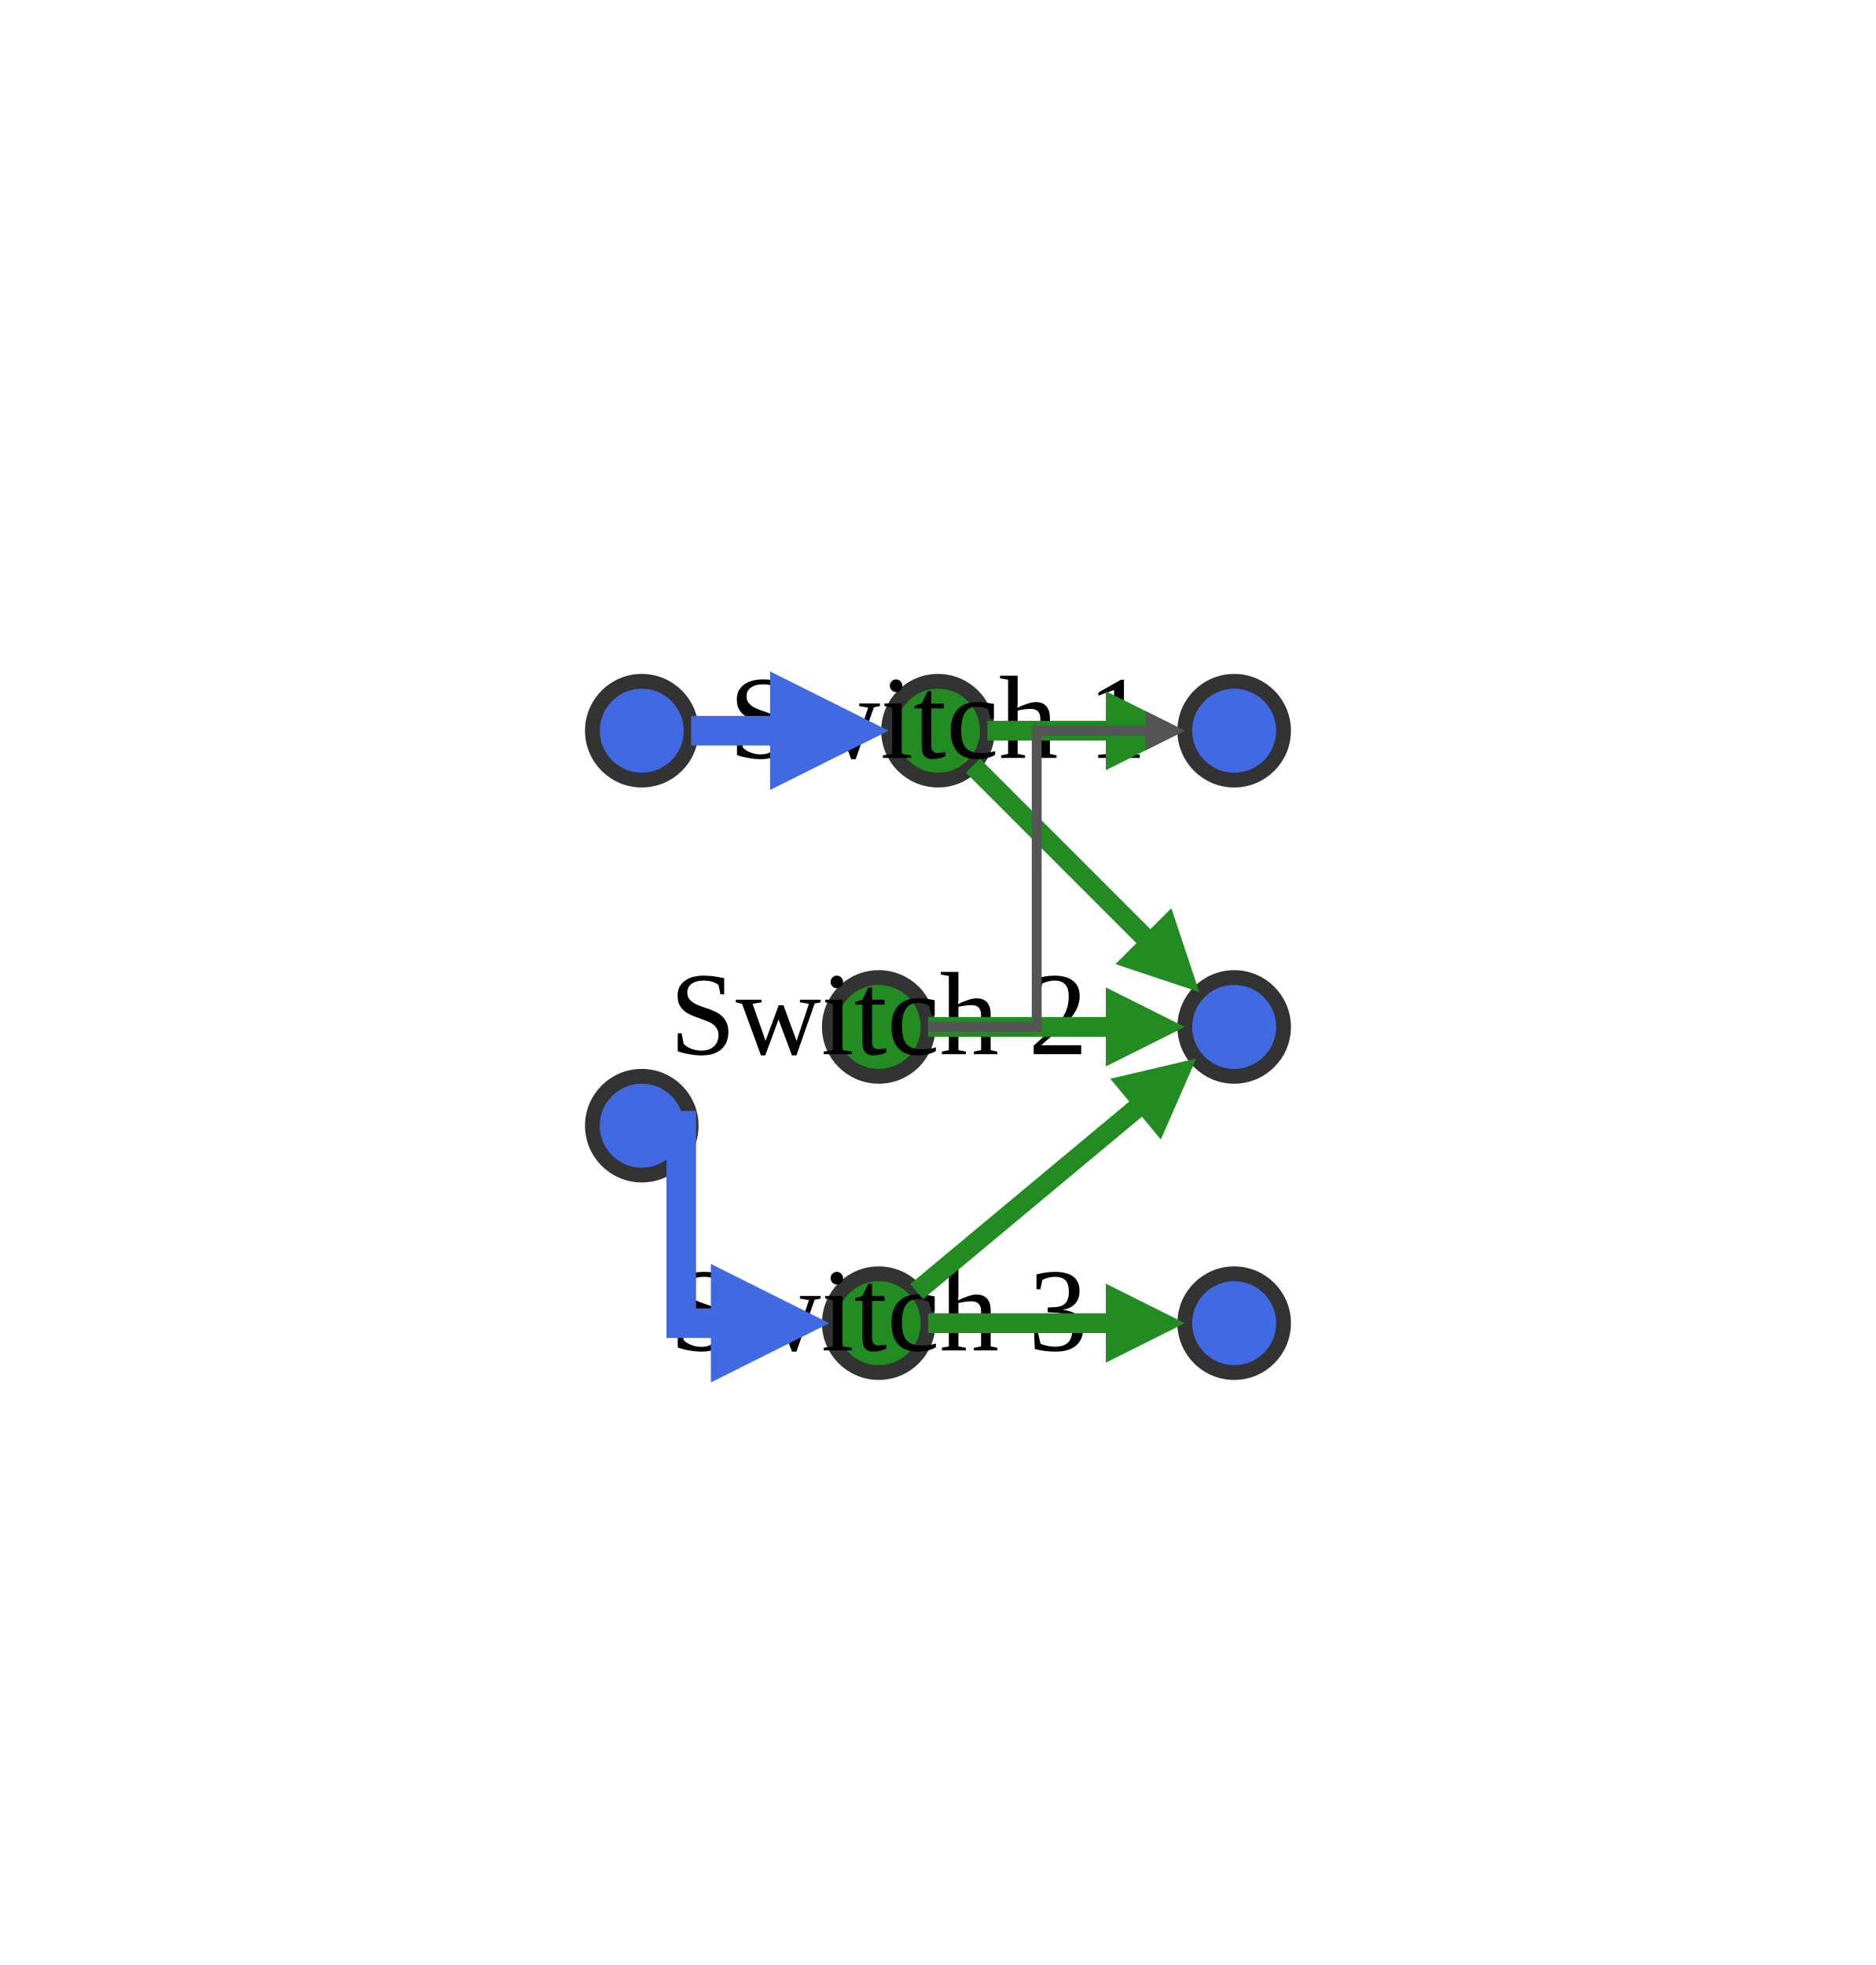
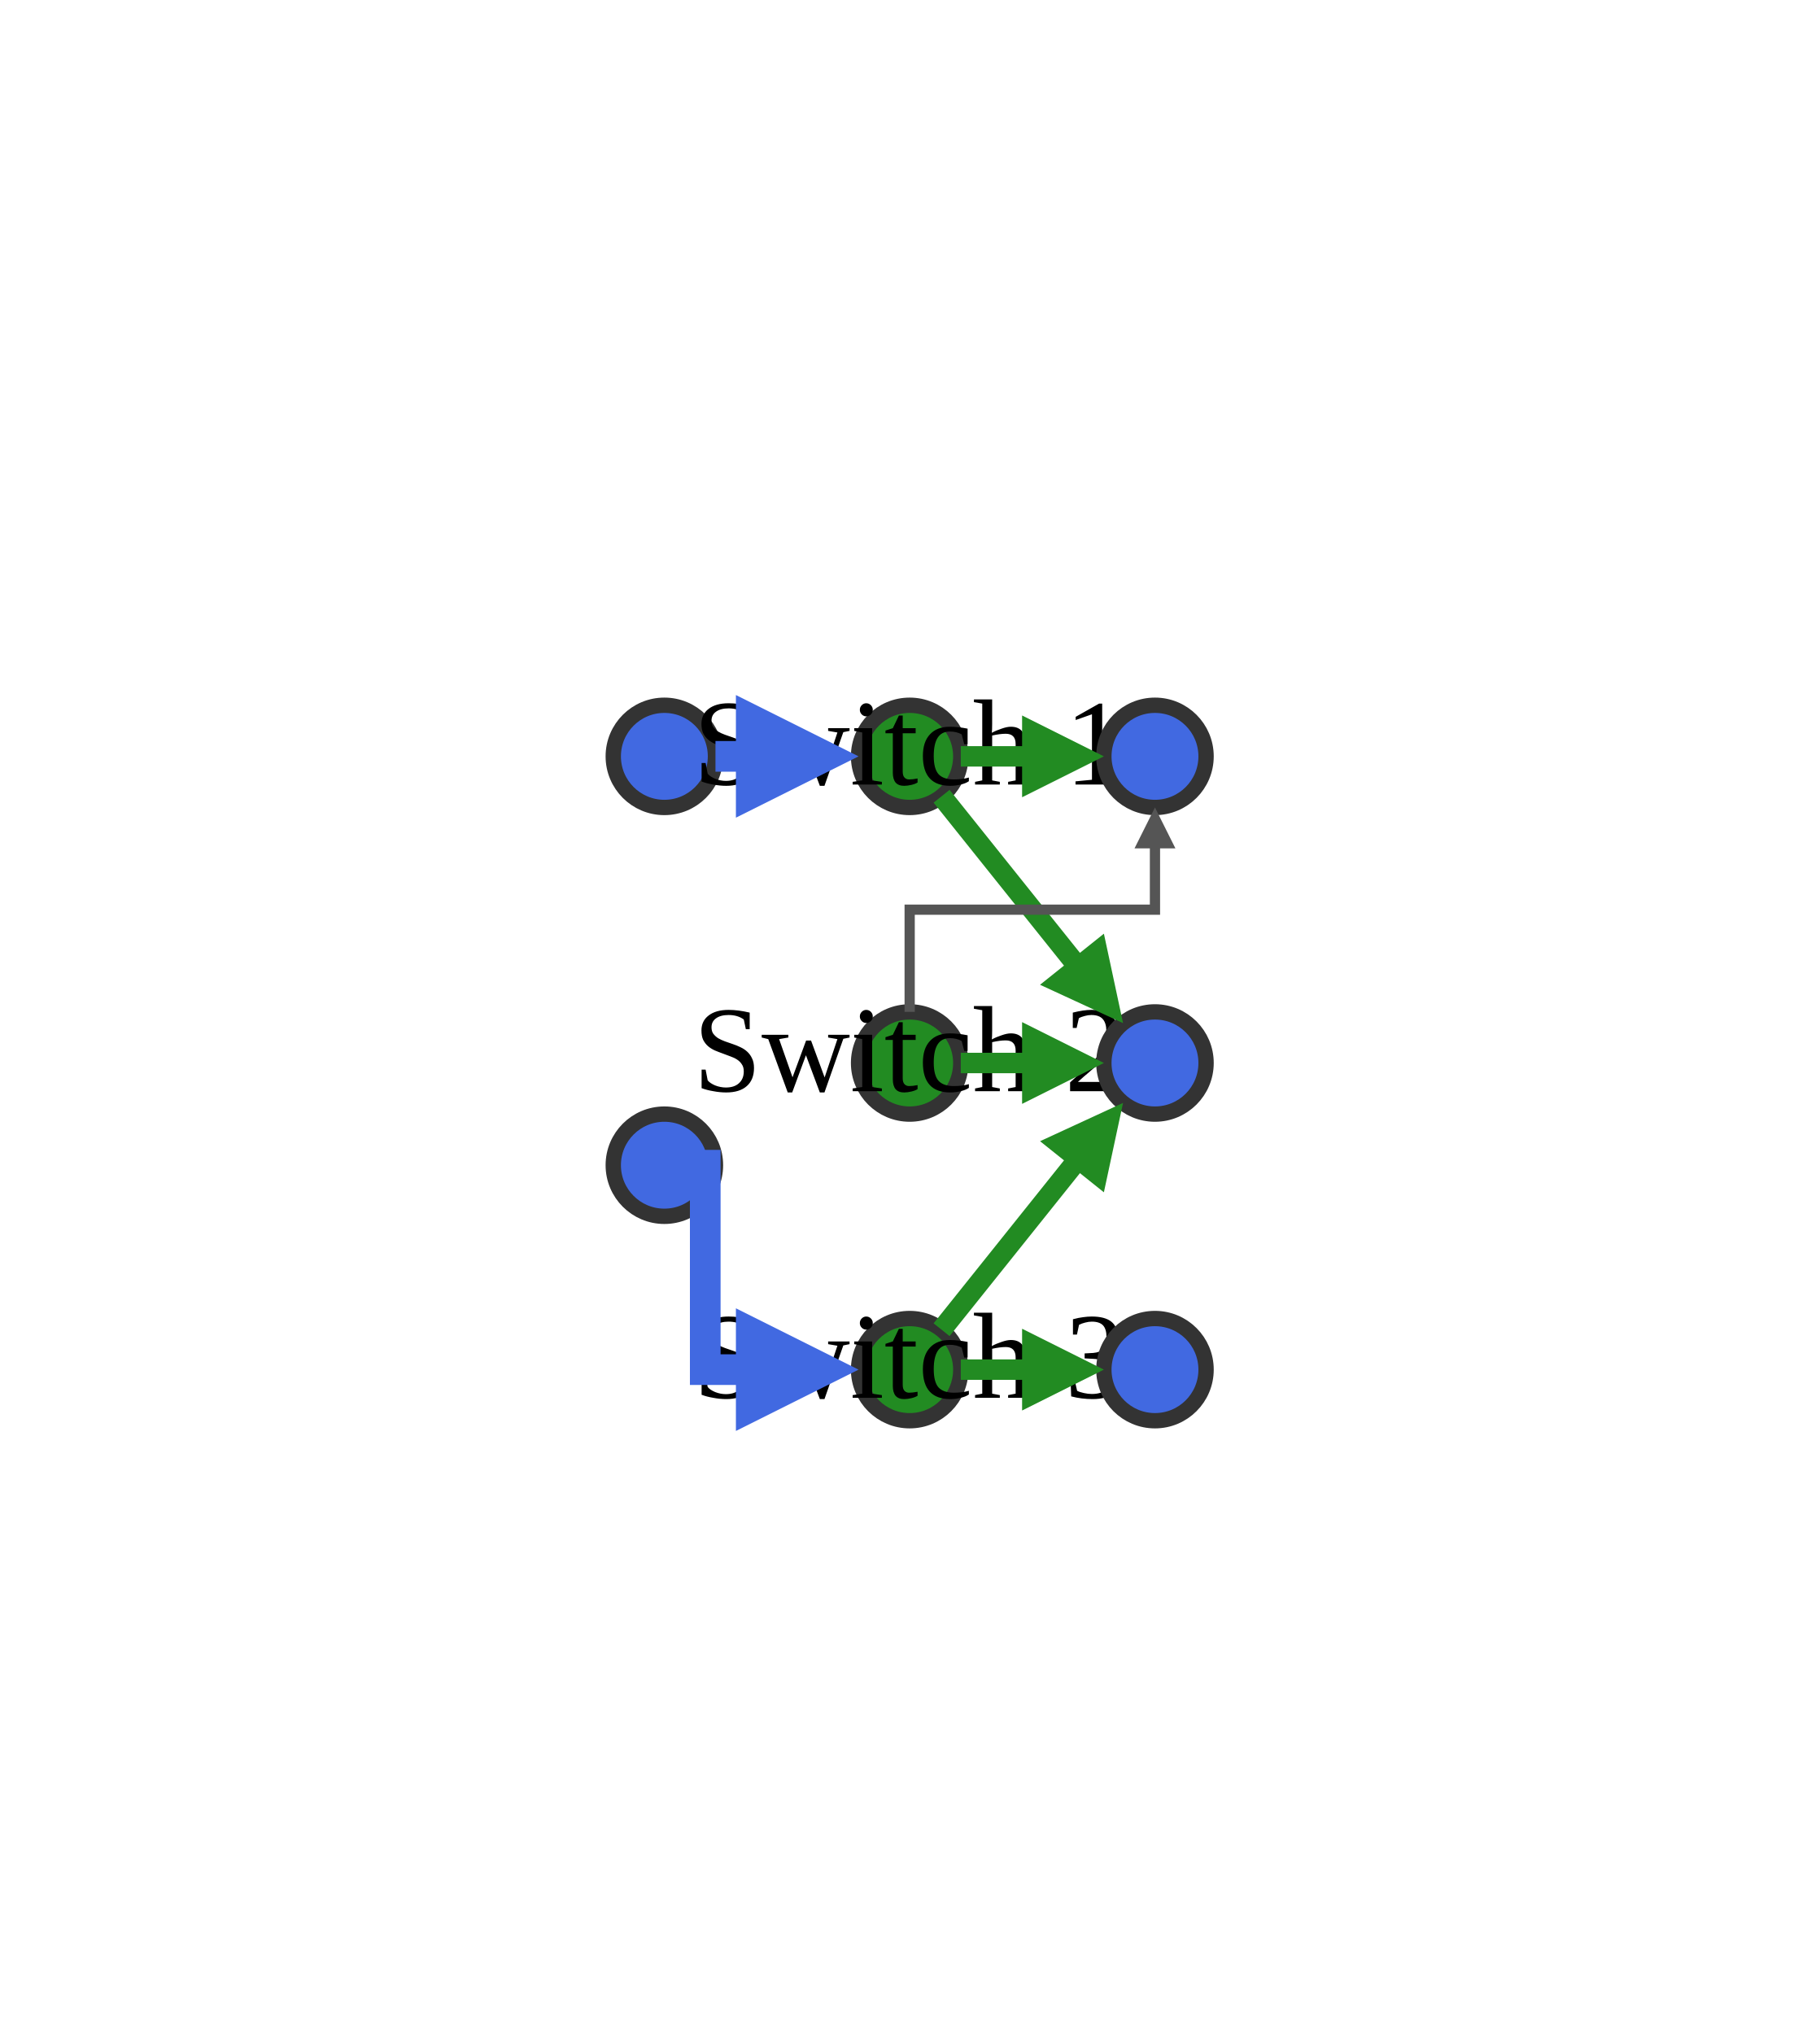
- <svg xmlns="http://www.w3.org/2000/svg" viewBox="-50 -59 190 199">
+ <svg xmlns="http://www.w3.org/2000/svg" viewBox="-50 -59 178 199">
  <style>
    :root {
-     --accent-3: #bbdefb;
-     --status-warning: #ff9800;
-     --background-3: #eeeeee;
-     --secondary-3: #ffe0b2;
-     --foreground-1: #333333;
-     --background-light: #ffffff;
-     --secondary-light: #fff3e0;
-     --text-light: #ffffff;
-     --foreground-2: #666666;
-     --text-dark: #1a1a1a;
-     --accent-2: #e3f2fd;
-     --text-3: #999999;
    --text-2: #666666;
    --foreground-dark: #1a1a1a;
+     --accent-dark: #1565c0;
+     --text-1: #333333;
+     --status-success: #4caf50;
+     --background-dark: #333333;
+     --background-3: #eeeeee;
+     --text-3: #999999;
+     --secondary-1: #ff9800;
+     --status-error: #f44336;
+     --accent-1: #2196f3;
+     --text-dark: #1a1a1a;
+     --secondary-dark: #e65100;
+     --secondary-3: #ffe0b2;
+     --status-warning: #ff9800;
+     --foreground-1: #333333;
+     --foreground-3: #999999;
+     --text-light: #ffffff;
+     --accent-2: #e3f2fd;
+     --foreground-2: #666666;
+     --foreground-light: #e0e0e0;
+     --background-light: #ffffff;
+     --accent-3: #bbdefb;
+     --background-1: #ffffff;
+     --accent-light: #e3f2fd;
    --secondary-2: #fff3e0;
-     --status-error: #f44336;
-     --background-dark: #333333;
-     --background-1: #ffffff;
+     --secondary-light: #fff3e0;
    --background-2: #f5f5f5;
-     --accent-dark: #1565c0;
-     --secondary-dark: #e65100;
-     --accent-1: #2196f3;
-     --foreground-light: #e0e0e0;
-     --accent-light: #e3f2fd;
-     --status-success: #4caf50;
-     --foreground-3: #999999;
-     --text-1: #333333;
-     --secondary-1: #ff9800;
  }

  </style>
  <defs>
    <marker id="ai-arrow" viewBox="0 0 10 10" refX="1" refY="5" markerWidth="4" markerHeight="4" markerUnits="strokeWidth" orient="auto">
      <path d="M0,0 L10,5 L0,10 Z" fill="context-stroke" />
    </marker>
  </defs>
  <g id="junction" class="ai-container">
    <g id="entry" class="ai-container">
      <circle id="entry_north" class="ai-shape ai-circle" cx="15" cy="15" r="5" fill="#4169E1" stroke="#333333" stroke-width="1.5" />
      <circle id="entry_south" class="ai-shape ai-circle" cx="15" cy="55" r="5" fill="#4169E1" stroke="#333333" stroke-width="1.5" />
    </g>
    <g id="junction_center" class="ai-container">
-       <circle id="j1" class="ai-shape ai-circle" cx="45" cy="15" r="5" fill="#228B22" stroke="#333333" stroke-width="1.5" />
-       <text class="ai-label" x="45" y="15" text-anchor="middle" dominant-baseline="middle">Switch 1</text>
+       <circle id="j1" class="ai-shape ai-circle" cx="39" cy="15" r="5" fill="#228B22" stroke="#333333" stroke-width="1.5" />
+       <text class="ai-label" x="39" y="15" text-anchor="middle" dominant-baseline="middle">Switch 1</text>
      <circle id="j2" class="ai-shape ai-circle" cx="39" cy="45" r="5" fill="#228B22" stroke="#333333" stroke-width="1.5" />
      <text class="ai-label" x="39" y="45" text-anchor="middle" dominant-baseline="middle">Switch 2</text>
      <circle id="j3" class="ai-shape ai-circle" cx="39" cy="75" r="5" fill="#228B22" stroke="#333333" stroke-width="1.5" />
      <text class="ai-label" x="39" y="75" text-anchor="middle" dominant-baseline="middle">Switch 3</text>
    </g>
    <g id="exit" class="ai-container">
-       <circle id="exit_t1" class="ai-shape ai-circle" cx="75" cy="15" r="5" fill="#4169E1" stroke="#333333" stroke-width="1.5" />
-       <circle id="exit_t2" class="ai-shape ai-circle" cx="75" cy="45" r="5" fill="#4169E1" stroke="#333333" stroke-width="1.5" />
-       <circle id="exit_t3" class="ai-shape ai-circle" cx="75" cy="75" r="5" fill="#4169E1" stroke="#333333" stroke-width="1.5" />
+       <circle id="exit_t1" class="ai-shape ai-circle" cx="63" cy="15" r="5" fill="#4169E1" stroke="#333333" stroke-width="1.5" />
+       <circle id="exit_t2" class="ai-shape ai-circle" cx="63" cy="45" r="5" fill="#4169E1" stroke="#333333" stroke-width="1.5" />
+       <circle id="exit_t3" class="ai-shape ai-circle" cx="63" cy="75" r="5" fill="#4169E1" stroke="#333333" stroke-width="1.5" />
    </g>
  </g>
-   <path class="ai-connection" d="M20 15 L29.2 15" fill="none" stroke="#4169E1" stroke-width="3" marker-end="url(#ai-arrow)" />
+   <path class="ai-connection" d="M20 15 L23.2 15" fill="none" stroke="#4169E1" stroke-width="3" marker-end="url(#ai-arrow)" />
  <path class="ai-connection" d="M20 55 L19 55 L19 75 L23.2 75" fill="none" stroke="#4169E1" stroke-width="3" marker-end="url(#ai-arrow)" />
-   <path class="ai-connection" d="M50 15 L62.8 15" fill="none" stroke="#228B22" stroke-width="2" marker-end="url(#ai-arrow)" />
-   <path class="ai-connection" d="M48.536 18.536 L66.373 36.373" fill="none" stroke="#228B22" stroke-width="2" marker-end="url(#ai-arrow)" />
-   <path class="ai-connection" d="M44 45 L62.8 45" fill="none" stroke="#228B22" stroke-width="2" marker-end="url(#ai-arrow)" />
-   <path class="ai-connection" d="M42.841 71.799 L65.628 52.81" fill="none" stroke="#228B22" stroke-width="2" marker-end="url(#ai-arrow)" />
-   <path class="ai-connection" d="M44 75 L62.8 75" fill="none" stroke="#228B22" stroke-width="2" marker-end="url(#ai-arrow)" />
-   <path class="ai-connection" d="M44 45 L55 45 L55 15 L66.4 15" fill="none" stroke="#555555" stroke-width="1" marker-end="url(#ai-arrow)" />
+   <path class="ai-connection" d="M44 15 L50.8 15" fill="none" stroke="#228B22" stroke-width="2" marker-end="url(#ai-arrow)" />
+   <path class="ai-connection" d="M42.123 18.904 L55.379 35.473" fill="none" stroke="#228B22" stroke-width="2" marker-end="url(#ai-arrow)" />
+   <path class="ai-connection" d="M44 45 L50.8 45" fill="none" stroke="#228B22" stroke-width="2" marker-end="url(#ai-arrow)" />
+   <path class="ai-connection" d="M42.123 71.096 L55.379 54.527" fill="none" stroke="#228B22" stroke-width="2" marker-end="url(#ai-arrow)" />
+   <path class="ai-connection" d="M44 75 L50.8 75" fill="none" stroke="#228B22" stroke-width="2" marker-end="url(#ai-arrow)" />
+   <path class="ai-connection" d="M39 40 L39 30 L63 30 L63 23.6" fill="none" stroke="#555555" stroke-width="1" marker-end="url(#ai-arrow)" />
</svg>
